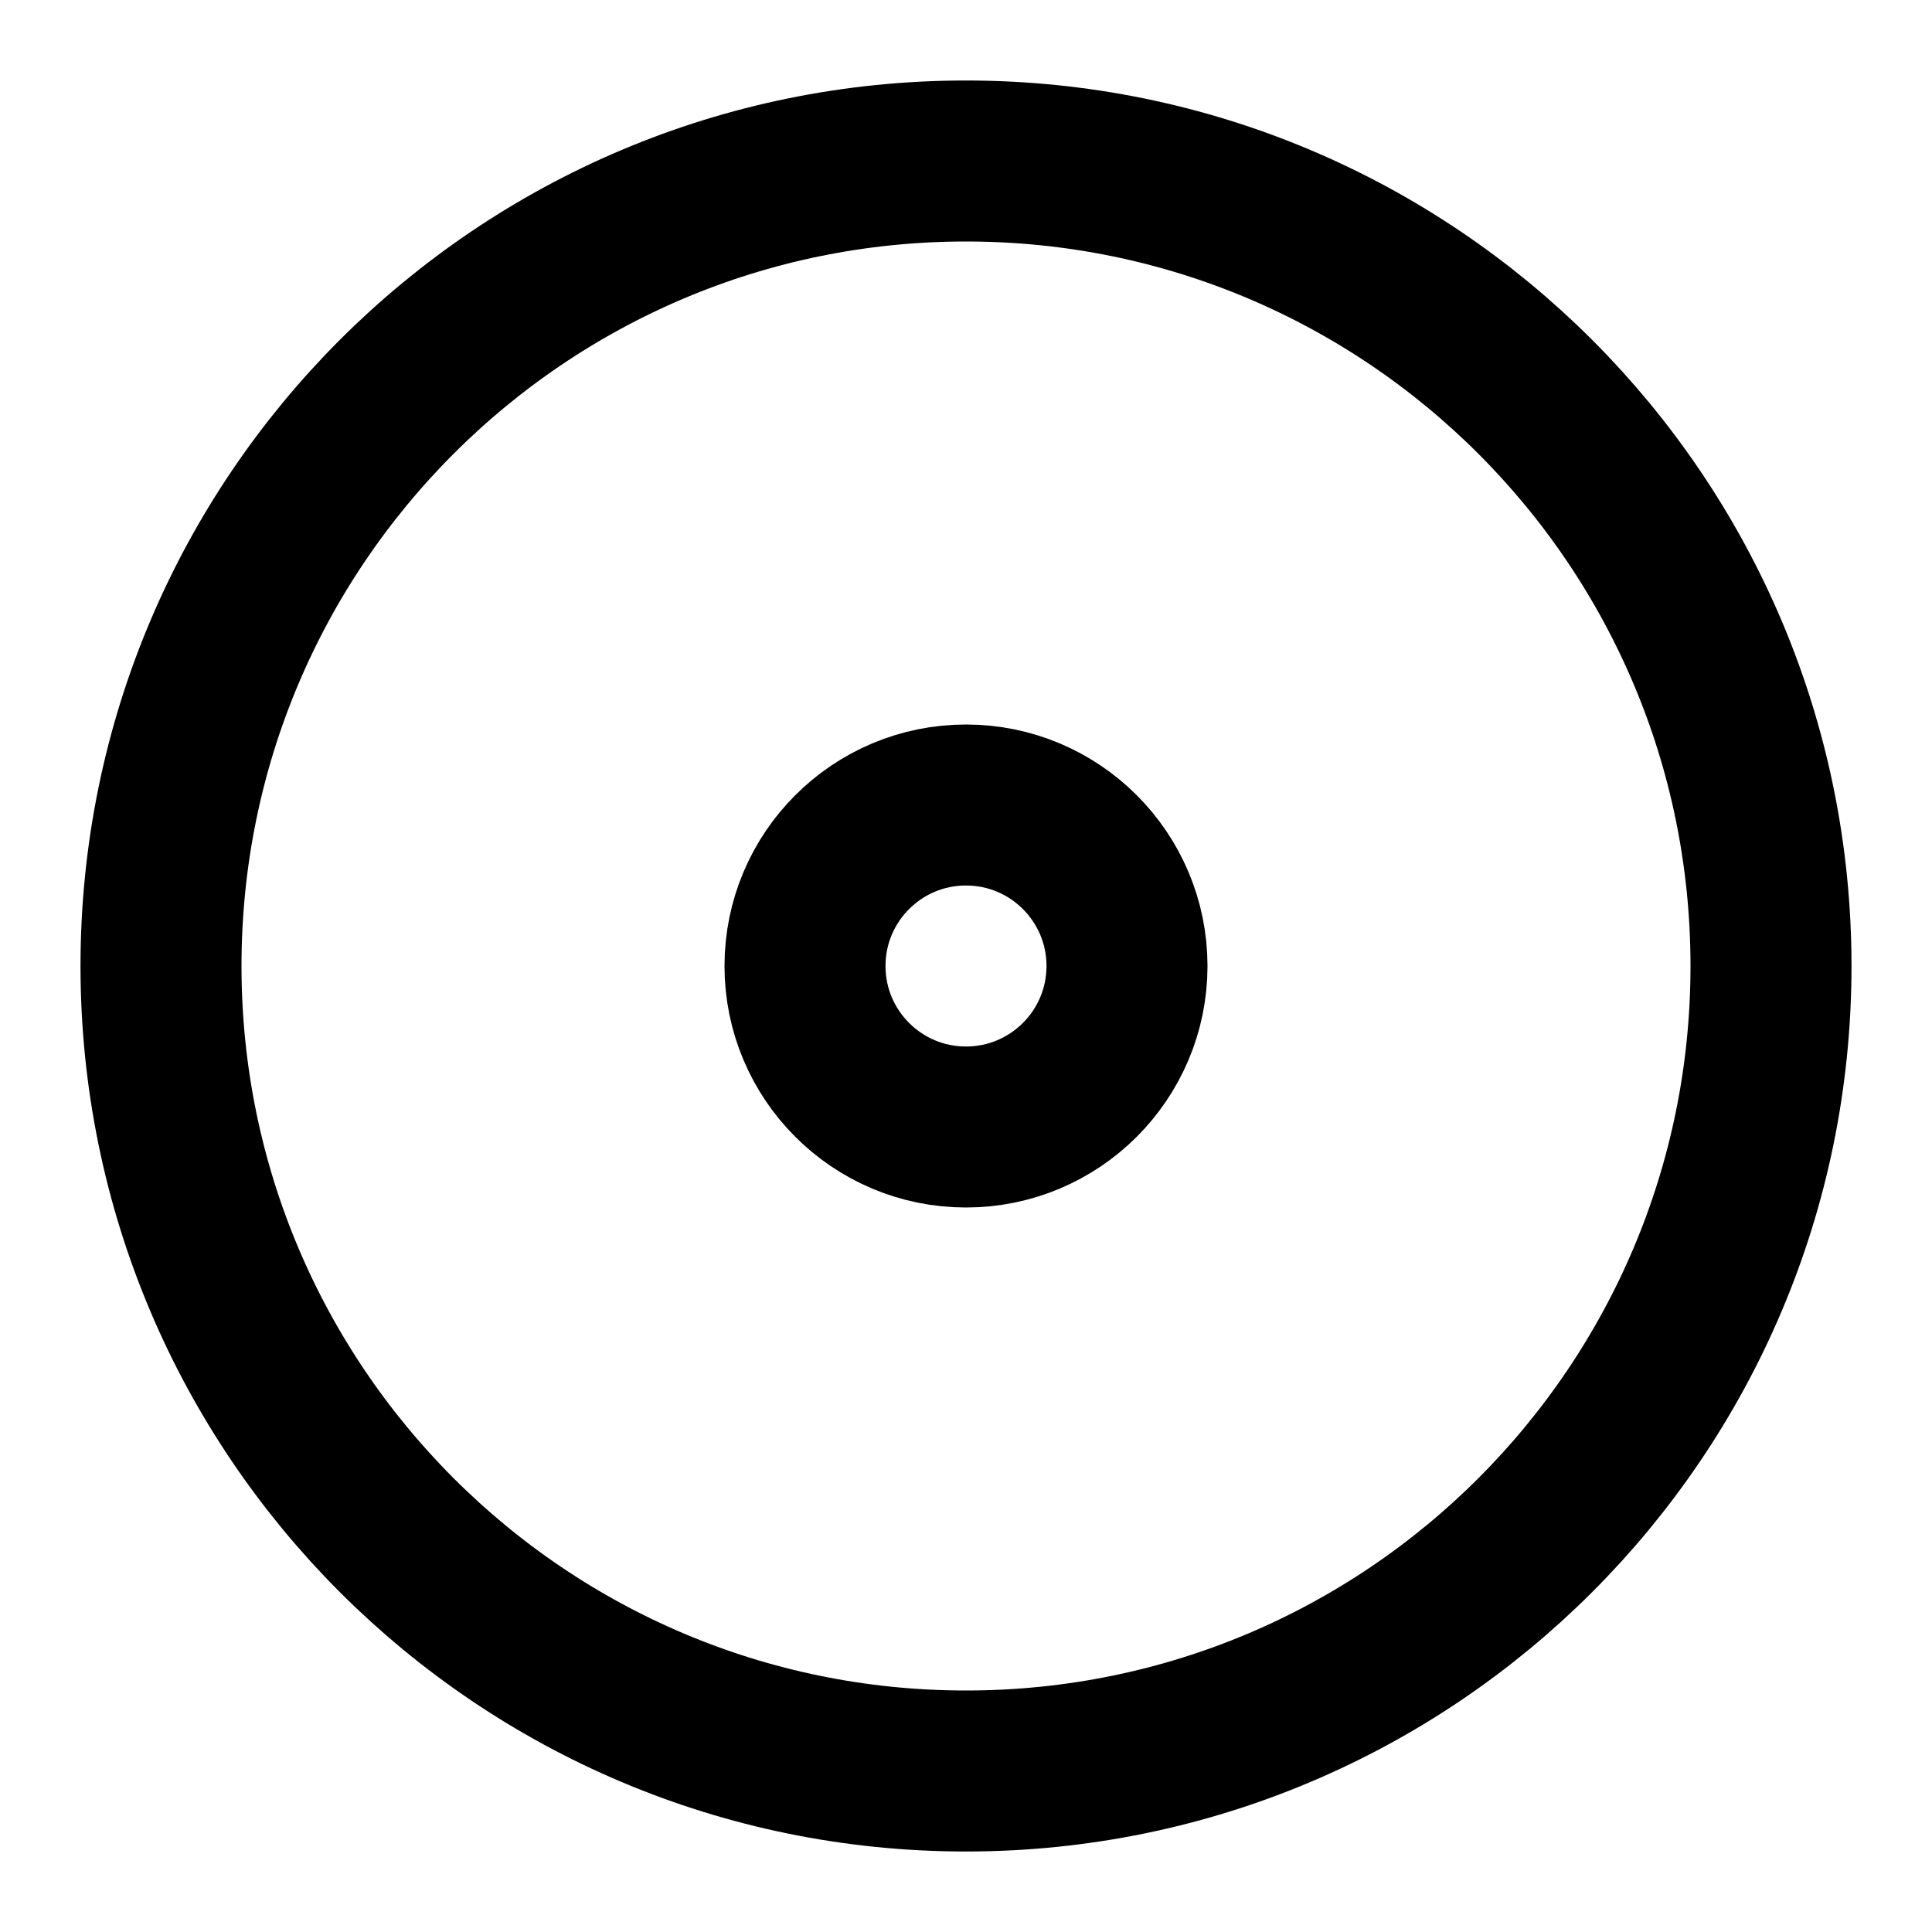
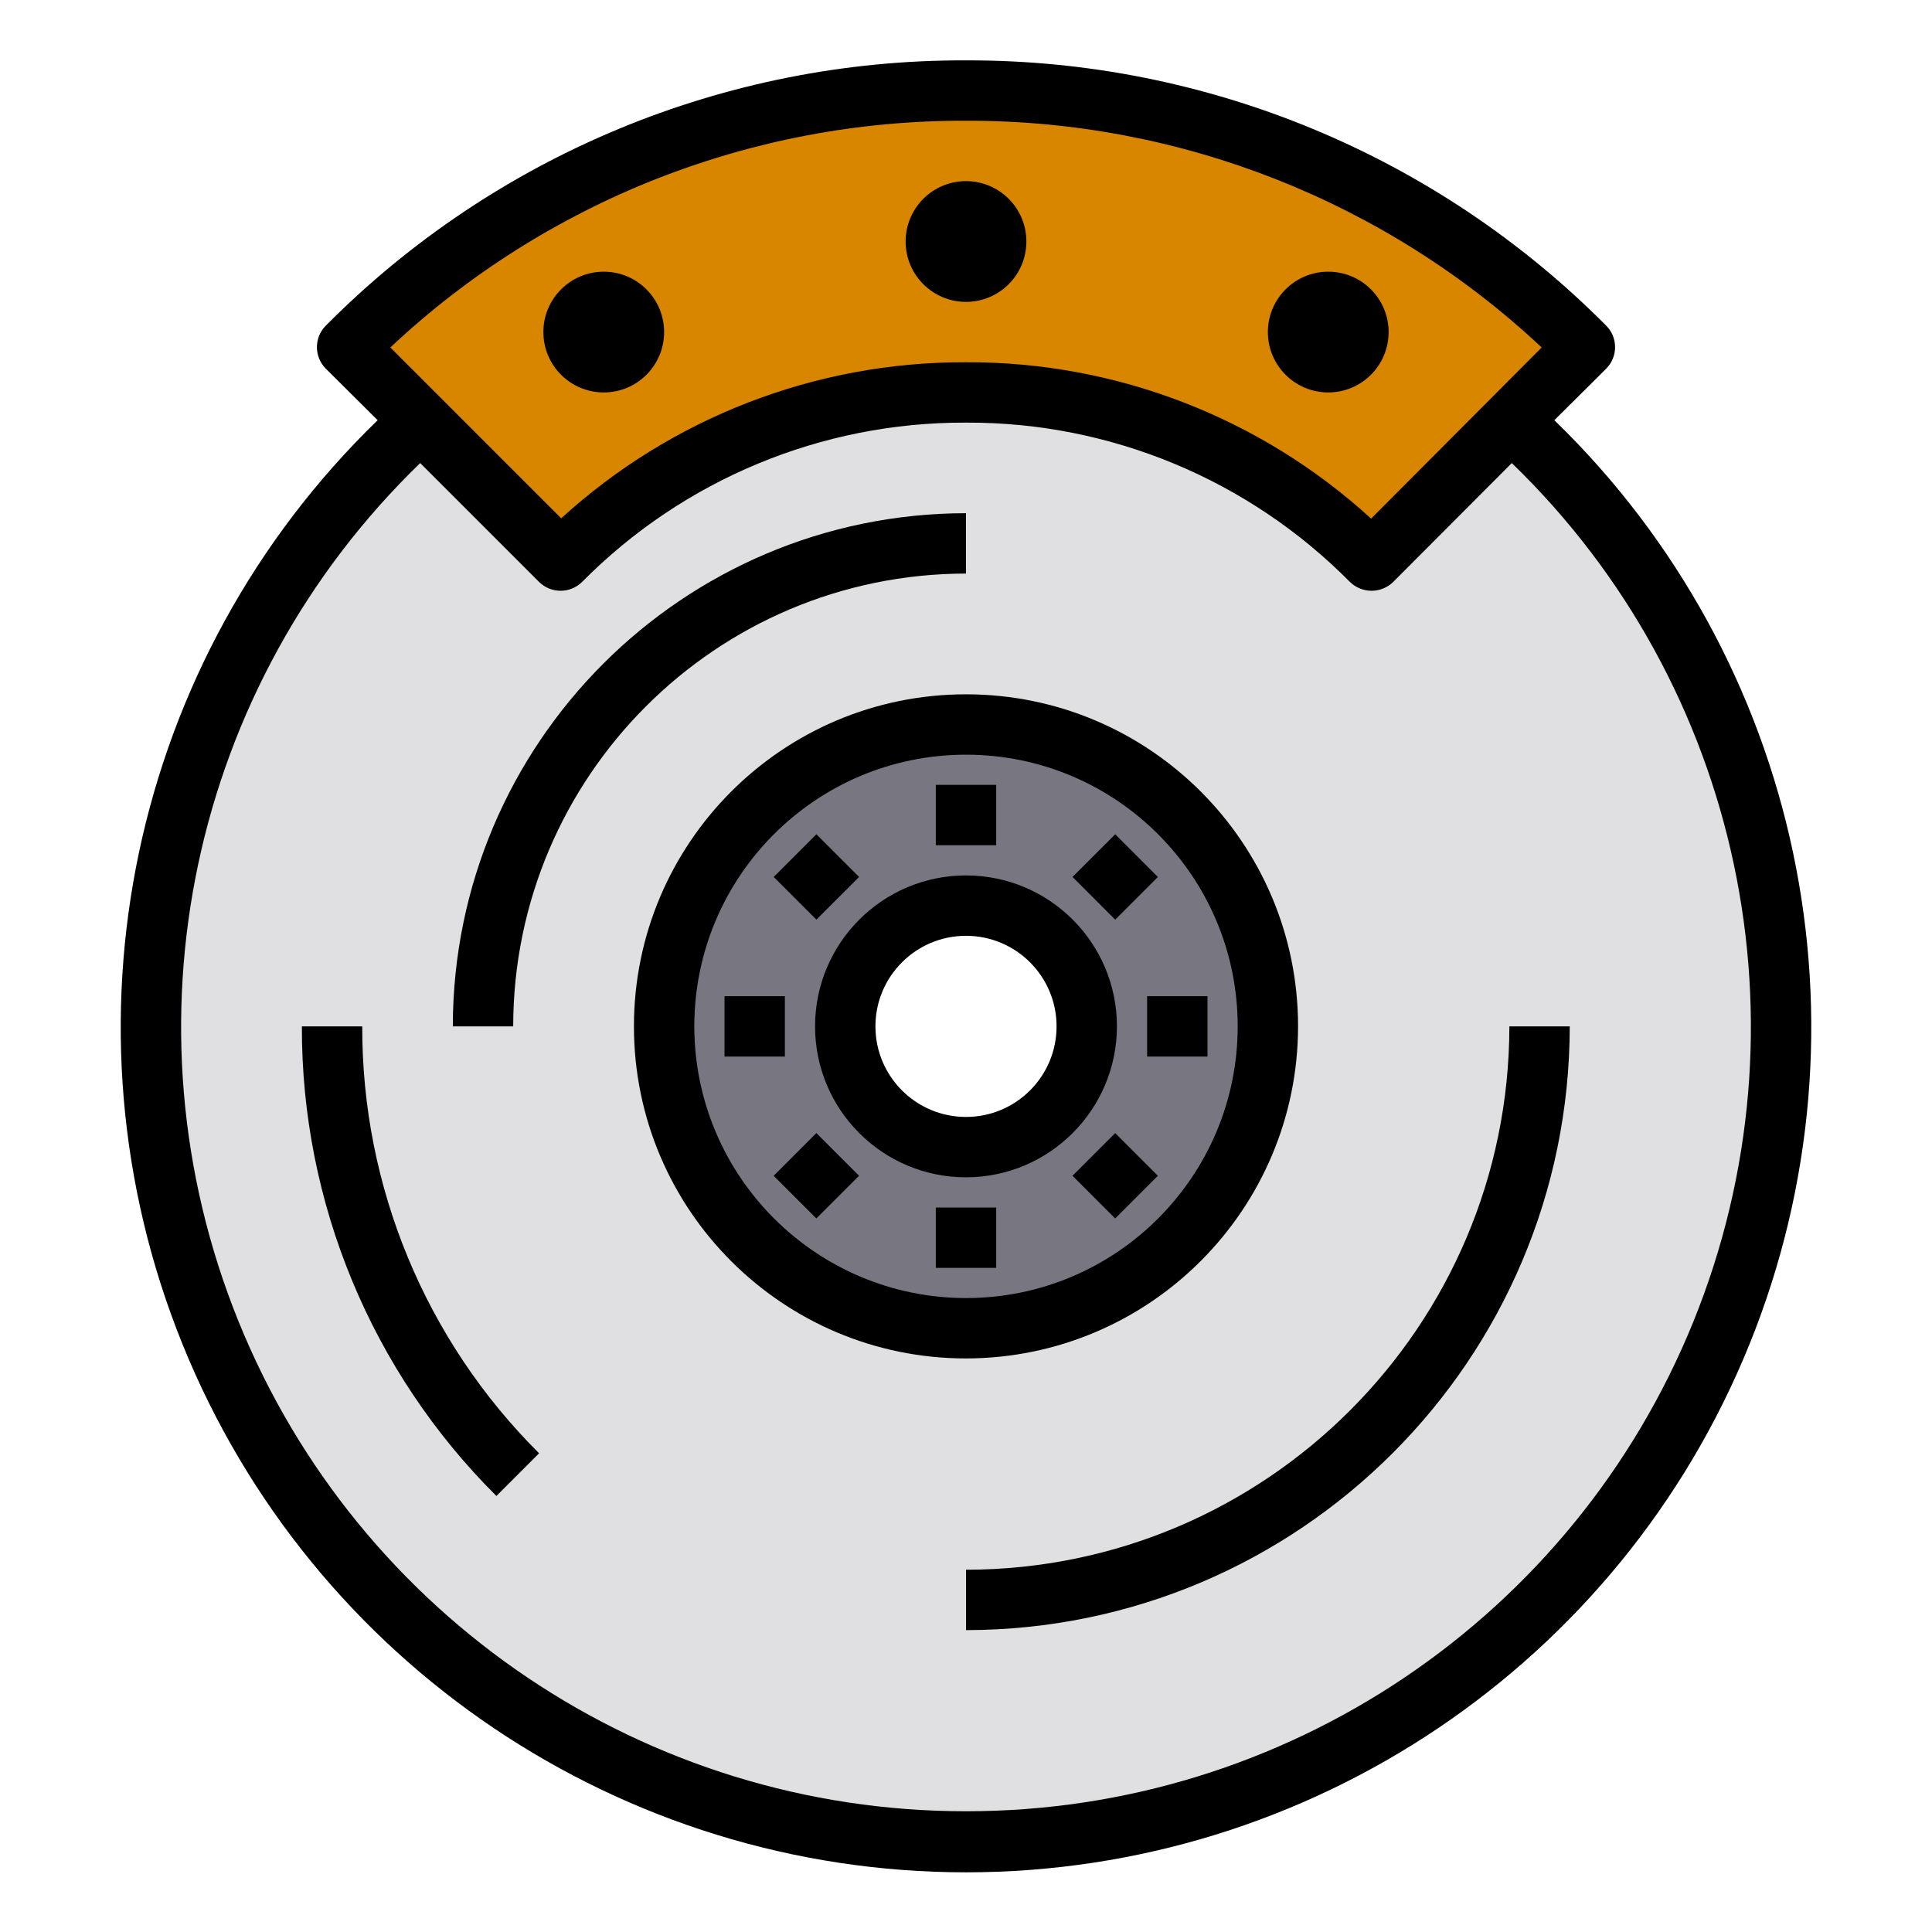
- <svg xmlns="http://www.w3.org/2000/svg" width="24" height="24" viewBox="0 0 24 24" fill="none" stroke="currentColor" stroke-width="2" stroke-linecap="round" stroke-linejoin="round">
-   <circle cx="12" cy="12" r="10" />
-   <circle cx="12" cy="12" r="2" />
+ <svg xmlns="http://www.w3.org/2000/svg" version="1.1" width="512" height="512" x="0" y="0" viewBox="0 0 64 64" style="enable-background:new 0 0 512 512" xml:space="preserve" class="">
+   <g>
+     <g data-name="Disc Brake-car-automobile-car Parts">
+       <path fill="#e0e0e2" d="M32 7a27 27 0 1 0 27 27A27 27 0 0 0 32 7m0 31a4 4 0 1 1 4-4 4 4 0 0 1-4 4" opacity="1" data-original="#e0e0e2" class="" />
+       <path fill="#d88600" d="m52.5 11.5-7.06 7.07h-.01a18.976 18.976 0 0 0-26.86 0L11.5 11.5a28.97 28.97 0 0 1 41 0" opacity="1" data-original="#d80027" class="" />
+       <path fill="#787680" d="M32 24a10 10 0 1 1-10 10 10 10 0 0 1 10-10m4 10a4 4 0 1 0-4 4 4 4 0 0 0 4-4" opacity="1" data-original="#787680" />
+       <circle cx="32" cy="8" r="2" fill="#000000" opacity="1" data-original="#000000" class="" />
+       <circle cx="20" cy="11" r="2" fill="#000000" opacity="1" data-original="#000000" class="" />
+       <circle cx="44" cy="11" r="2" fill="#000000" opacity="1" data-original="#000000" class="" />
+       <path d="m51.49 13.92 1.72-1.71a1.01 1.01 0 0 0 0-1.42A29.78 29.78 0 0 0 32.03 2h-.04a29.72 29.72 0 0 0-21.2 8.79 1.01 1.01 0 0 0 0 1.42l1.72 1.71a28 28 0 1 0 38.98 0M31.99 4h.04a27.77 27.77 0 0 1 19.04 7.51l-5.65 5.67A19.78 19.78 0 0 0 32.02 12h-.04a19.78 19.78 0 0 0-13.39 5.17l-5.66-5.66A27.7 27.7 0 0 1 31.99 4M32 60a25.983 25.983 0 0 1-18.08-44.66l3.94 3.94a1.014 1.014 0 0 0 1.42 0A17.79 17.79 0 0 1 31.99 14h.03a17.78 17.78 0 0 1 12.7 5.28 1.03 1.03 0 0 0 .71.29h.01a1.03 1.03 0 0 0 .71-.29l3.93-3.94A25.983 25.983 0 0 1 32 60" fill="#000000" opacity="1" data-original="#000000" class="" />
+       <path d="M43 34a11 11 0 1 0-11 11 11.013 11.013 0 0 0 11-11m-20 0a9 9 0 1 1 9 9 9.01 9.01 0 0 1-9-9M50 34a18.02 18.02 0 0 1-18 18v2a20.023 20.023 0 0 0 20-20z" fill="#000000" opacity="1" data-original="#000000" class="" />
+       <path d="M37 34a5 5 0 1 0-5 5 5.006 5.006 0 0 0 5-5m-8 0a3 3 0 1 1 3 3 3 3 0 0 1-3-3M10 34a21.86 21.86 0 0 0 6.444 15.556l1.414-1.414A19.87 19.87 0 0 1 12 34zM32 19v-2a17.02 17.02 0 0 0-17 17h2a15.017 15.017 0 0 1 15-15M31 26h2v2h-2zM25.63 29.05l1.414-1.414 1.414 1.414-1.414 1.414zM24 33h2v2h-2zM25.629 38.95l1.414-1.415 1.414 1.414-1.414 1.414zM31 40h2v2h-2zM35.528 38.949l1.414-1.414 1.414 1.414-1.414 1.414zM38 33h2v2h-2zM35.529 29.05l1.414-1.413 1.414 1.414-1.414 1.414z" fill="#000000" opacity="1" data-original="#000000" class="" />
+     </g>
+   </g>
</svg>
